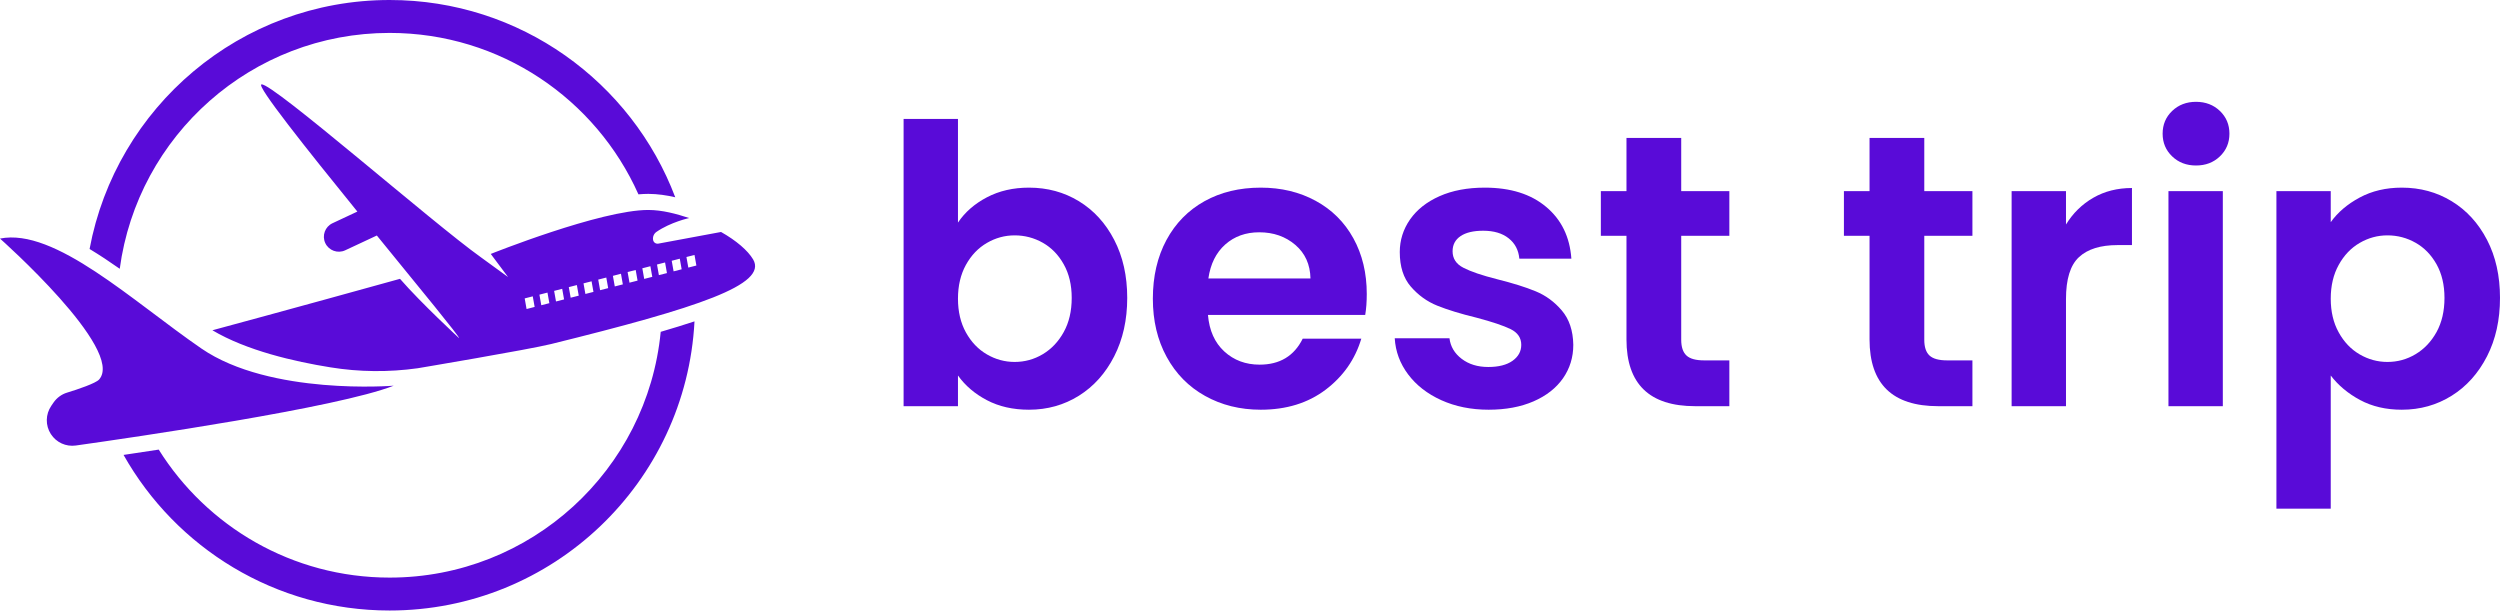
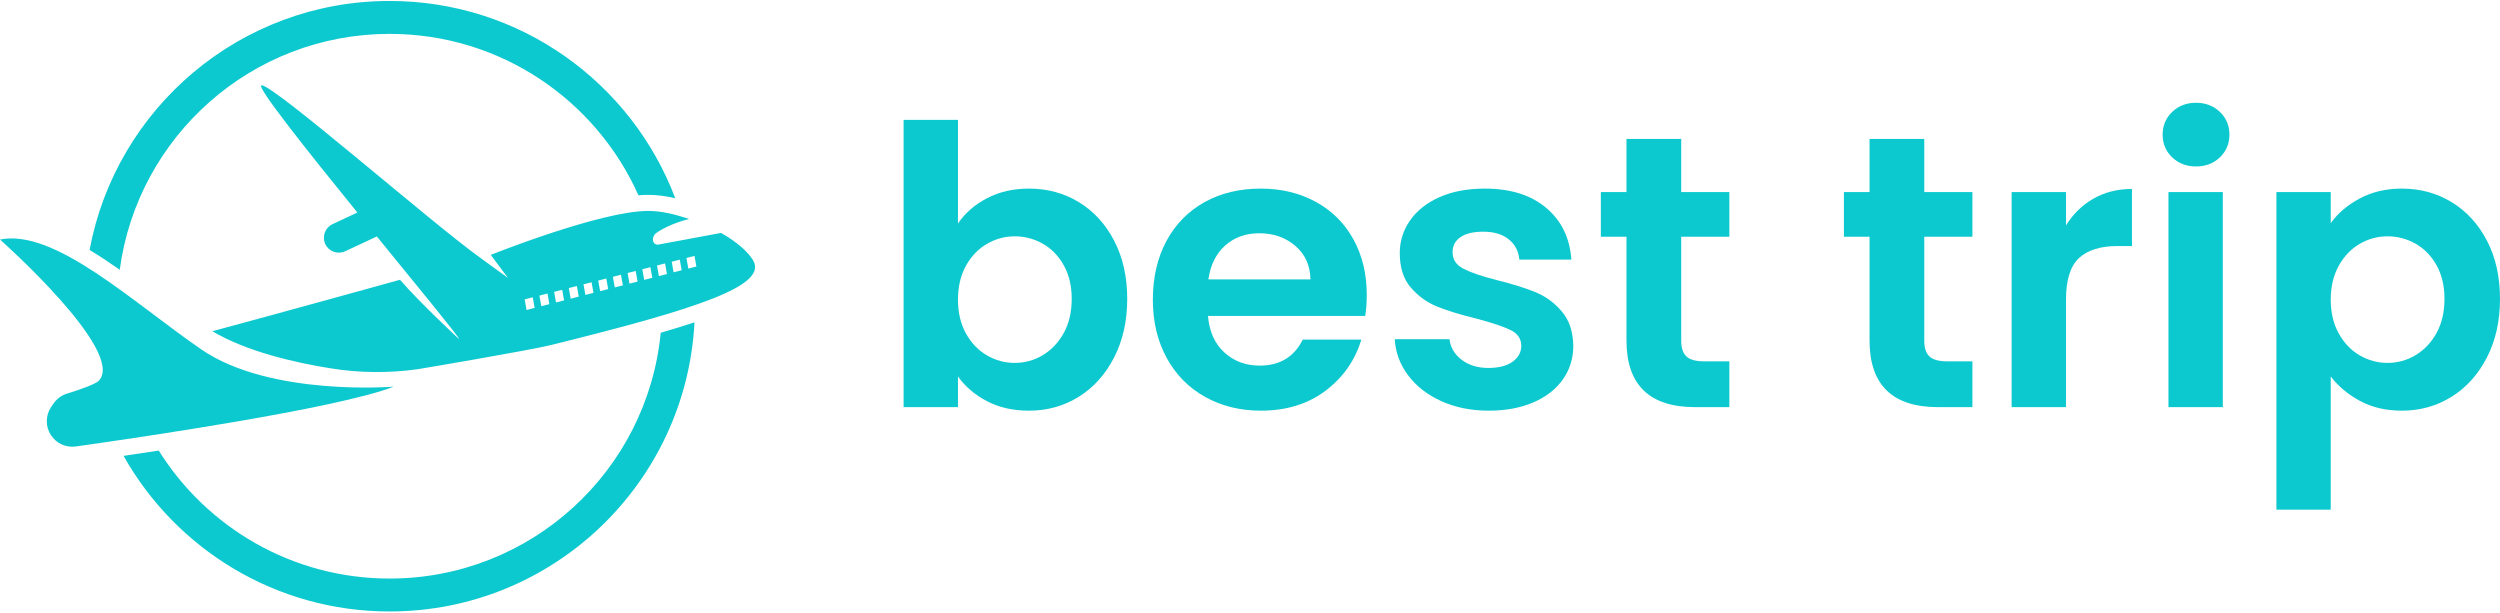
- <svg xmlns="http://www.w3.org/2000/svg" xml:space="preserve" version="1.1" shape-rendering="geometricPrecision" text-rendering="geometricPrecision" image-rendering="optimizeQuality" fill-rule="evenodd" clip-rule="evenodd" viewBox="0 0 545.32 133.17">
+ <svg xmlns="http://www.w3.org/2000/svg" xml:space="preserve" width="547px" height="134px" version="1.1" shape-rendering="geometricPrecision" text-rendering="geometricPrecision" image-rendering="optimizeQuality" fill-rule="evenodd" clip-rule="evenodd" viewBox="0 0 545.32 133.17">
  <g id="Camada_x0020_1">
-     <g id="_2154054434112">
-       <path fill="#590BD8" d="M85.88 84.13c0,0 -26.93,2.21 -41.95,-8.11 -15.01,-10.31 -31.97,-26.38 -43.93,-23.98 0,0 27.39,24.26 21.61,30.75 -0.73,0.81 -4.59,2.13 -6.97,2.85 -1.2,0.36 -2.24,1.13 -2.96,2.16l-0.5 0.73c-1.26,1.85 -1.3,4.27 -0.09,6.15l0.01 0.01c1.17,1.82 3.29,2.79 5.43,2.49 12.84,-1.81 57.08,-8.24 69.35,-13.05zm64.26 -25.76l-0.41 -2.31 1.76 -0.45 0.41 2.31 -1.76 0.45zm-3.21 0.82l-0.41 -2.31 1.76 -0.45 0.41 2.31 -1.76 0.45zm-3.21 0.82l-0.41 -2.31 1.76 -0.45 0.41 2.32 -1.76 0.44zm-3.2 0.83l-0.41 -2.32 1.76 -0.45 0.41 2.32 -1.76 0.45zm-3.21 0.82l-0.41 -2.32 1.76 -0.45 0.41 2.32 -1.76 0.45zm-3.21 0.82l-0.41 -2.31 1.76 -0.46 0.41 2.32 -1.76 0.45zm-3.2 0.82l-0.41 -2.31 1.76 -0.45 0.41 2.31 -1.76 0.45zm-3.21 0.82l-0.41 -2.31 1.76 -0.45 0.41 2.31 -1.76 0.45zm-3.21 0.82l-0.41 -2.31 1.76 -0.45 0.41 2.31 -1.76 0.45zm-3.2 0.82l-0.41 -2.31 1.76 -0.45 0.41 2.31 -1.76 0.45zm-3.21 0.82l-0.41 -2.31 1.76 -0.45 0.41 2.31 -1.76 0.45zm-3.21 0.83l-0.41 -2.32 1.76 -0.45 0.41 2.31 -1.76 0.46zm49.42 -10.82c-1.16,-1.96 -3.69,-4.12 -7,-5.99l-13.67 2.54c-0.54,0.1 -1.05,-0.25 -1.15,-0.79 -0.12,-0.67 0.15,-1.36 0.72,-1.76 3.09,-2.14 7.15,-3.03 7.15,-3.03 -2.83,-0.93 -5.86,-1.75 -8.9,-1.76 -10.4,-0.02 -34.38,9.59 -34.38,9.59l3.77 5.04 -5.91 -4.3c-10.51,-7.48 -45.55,-38.16 -47.88,-37.72 -1.18,0.22 9.76,13.99 20.92,27.74l-5.42 2.54c-1.63,0.76 -2.34,2.7 -1.58,4.33 0.76,1.63 2.71,2.34 4.34,1.58l6.91 -3.23c9.54,11.72 18.11,22.12 17.94,22.39 0,0 -8.23,-7.59 -12.89,-12.94 -23.74,6.59 -40.92,11.22 -40.92,11.22 7.44,4.43 17.89,6.83 25.76,8.09 6.28,1.02 12.68,1.08 18.99,0.2 0,0 24.28,-4.08 29.11,-5.28 32.2,-7.95 47.32,-12.97 44.09,-18.46zm-20.16 15.79c-2.91,30.09 -28.27,53.61 -59.13,53.61 -21.24,0 -39.87,-11.15 -50.37,-27.92 -2.69,0.41 -5.26,0.8 -7.67,1.16 11.42,20.26 33.13,33.94 58.04,33.94 35.6,0 64.67,-27.93 66.5,-63.07 -2.18,0.72 -4.63,1.48 -7.37,2.28zm-118 -13.75c3.89,-29.05 28.77,-51.45 58.87,-51.45 24.2,0 45.01,14.46 54.27,35.21 0.76,-0.06 1.47,-0.1 2.13,-0.1l0.05 0c2.03,0.01 4,0.31 5.85,0.74 -9.51,-25.15 -33.81,-43.03 -62.3,-43.03 -32.58,0 -59.69,23.4 -65.45,54.31 2.18,1.32 4.38,2.77 6.58,4.32z" />
-       <path fill="#590BD8" fill-rule="nonzero" d="M208.96 48.55c1.52,-2.26 3.62,-4.1 6.31,-5.51 2.68,-1.41 5.74,-2.11 9.18,-2.11 4.01,0 7.64,0.98 10.89,2.96 3.24,1.98 5.81,4.78 7.7,8.43 1.89,3.64 2.84,7.86 2.84,12.66 0,4.8 -0.95,9.04 -2.84,12.74 -1.89,3.7 -4.46,6.57 -7.7,8.6 -3.25,2.03 -6.88,3.05 -10.89,3.05 -3.5,0 -6.56,-0.7 -9.18,-2.08 -2.63,-1.38 -4.73,-3.17 -6.31,-5.38l0 6.69 -11.86 0 0 -62.66 11.86 0 0 22.61zm24.81 16.43c0,-2.83 -0.58,-5.27 -1.74,-7.33 -1.15,-2.06 -2.68,-3.63 -4.57,-4.7 -1.89,-1.07 -3.94,-1.61 -6.14,-1.61 -2.14,0 -4.16,0.55 -6.05,1.65 -1.9,1.1 -3.42,2.7 -4.58,4.79 -1.15,2.09 -1.73,4.54 -1.73,7.37 0,2.82 0.58,5.28 1.73,7.36 1.16,2.09 2.68,3.69 4.58,4.79 1.89,1.1 3.91,1.65 6.05,1.65 2.2,0 4.25,-0.56 6.14,-1.69 1.89,-1.13 3.42,-2.74 4.57,-4.83 1.16,-2.09 1.74,-4.57 1.74,-7.45z" />
-       <path id="_1" fill="#590BD8" fill-rule="nonzero" d="M298.13 64.13c0,1.69 -0.11,3.22 -0.34,4.57l-34.3 0c0.29,3.39 1.47,6.04 3.56,7.96 2.09,1.92 4.66,2.88 7.71,2.88 4.4,0 7.53,-1.89 9.4,-5.67l12.78 0c-1.35,4.52 -3.95,8.23 -7.79,11.14 -3.84,2.9 -8.55,4.36 -14.14,4.36 -4.52,0 -8.57,-1.01 -12.15,-3.01 -3.59,-2 -6.38,-4.84 -8.38,-8.51 -2.01,-3.67 -3.01,-7.9 -3.01,-12.7 0,-4.86 0.99,-9.12 2.96,-12.79 1.98,-3.67 4.75,-6.49 8.3,-8.47 3.56,-1.98 7.65,-2.96 12.28,-2.96 4.46,0 8.46,0.96 11.98,2.88 3.53,1.92 6.27,4.64 8.22,8.17 1.95,3.53 2.92,7.58 2.92,12.15zm-12.28 -3.39c-0.06,-3.05 -1.16,-5.49 -3.3,-7.32 -2.15,-1.84 -4.77,-2.75 -7.88,-2.75 -2.93,0 -5.4,0.88 -7.41,2.66 -2,1.78 -3.23,4.25 -3.68,7.41l22.27 0z" />
-       <path id="_2" fill="#590BD8" fill-rule="nonzero" d="M324.72 89.37c-3.84,0 -7.28,-0.7 -10.33,-2.08 -3.05,-1.38 -5.46,-3.26 -7.24,-5.63 -1.78,-2.37 -2.75,-5 -2.92,-7.88l11.94 0c0.22,1.81 1.11,3.31 2.66,4.49 1.56,1.19 3.49,1.78 5.81,1.78 2.25,0 4.02,-0.45 5.29,-1.35 1.27,-0.91 1.9,-2.06 1.9,-3.48 0,-1.52 -0.77,-2.66 -2.32,-3.43 -1.56,-0.76 -4.03,-1.59 -7.42,-2.49 -3.5,-0.85 -6.36,-1.73 -8.59,-2.63 -2.23,-0.9 -4.15,-2.29 -5.76,-4.15 -1.61,-1.86 -2.41,-4.37 -2.41,-7.54 0,-2.59 0.75,-4.96 2.24,-7.11 1.5,-2.14 3.64,-3.84 6.44,-5.08 2.79,-1.24 6.08,-1.86 9.86,-1.86 5.59,0 10.05,1.39 13.38,4.19 3.34,2.79 5.17,6.56 5.51,11.3l-11.35 0c-0.17,-1.86 -0.94,-3.34 -2.33,-4.44 -1.38,-1.1 -3.23,-1.65 -5.55,-1.65 -2.14,0 -3.79,0.39 -4.95,1.18 -1.16,0.79 -1.73,1.89 -1.73,3.3 0,1.59 0.78,2.79 2.37,3.6 1.58,0.82 4.03,1.66 7.36,2.5 3.39,0.85 6.19,1.72 8.39,2.63 2.2,0.9 4.1,2.3 5.71,4.19 1.61,1.89 2.45,4.39 2.5,7.49 0,2.71 -0.75,5.14 -2.24,7.29 -1.5,2.14 -3.64,3.82 -6.44,5.04 -2.79,1.21 -6.05,1.82 -9.78,1.82z" />
-       <path id="_3" fill="#590BD8" fill-rule="nonzero" d="M366.72 51.43l0 22.69c0,1.58 0.39,2.73 1.15,3.43 0.76,0.71 2.04,1.06 3.85,1.06l5.5 0 0 9.99 -7.45 0c-9.99,0 -14.99,-4.85 -14.99,-14.56l0 -22.61 -5.59 0 0 -9.74 5.59 0 0 -11.6 11.94 0 0 11.6 10.5 0 0 9.74 -10.5 0z" />
-       <path id="_4" fill="#590BD8" fill-rule="nonzero" d="M419.74 51.43l0 22.69c0,1.58 0.38,2.73 1.14,3.43 0.76,0.71 2.05,1.06 3.85,1.06l5.51 0 0 9.99 -7.46 0c-9.99,0 -14.98,-4.85 -14.98,-14.56l0 -22.61 -5.59 0 0 -9.74 5.59 0 0 -11.6 11.94 0 0 11.6 10.5 0 0 9.74 -10.5 0z" />
-       <path id="_5" fill="#590BD8" fill-rule="nonzero" d="M450.65 48.97c1.52,-2.48 3.51,-4.43 5.97,-5.84 2.45,-1.41 5.26,-2.12 8.42,-2.12l0 12.45 -3.13 0c-3.73,0 -6.54,0.87 -8.43,2.63 -1.89,1.75 -2.83,4.79 -2.83,9.14l0 23.37 -11.86 0 0 -46.91 11.86 0 0 7.28z" />
-       <path id="_6" fill="#590BD8" fill-rule="nonzero" d="M479.01 36.1c-2.08,0 -3.82,-0.66 -5.2,-1.99 -1.39,-1.33 -2.08,-2.98 -2.08,-4.95 0,-1.98 0.69,-3.63 2.08,-4.96 1.38,-1.32 3.12,-1.99 5.2,-1.99 2.09,0 3.83,0.67 5.21,1.99 1.39,1.33 2.08,2.98 2.08,4.96 0,1.97 -0.69,3.62 -2.08,4.95 -1.38,1.33 -3.12,1.99 -5.21,1.99zm5.85 5.59l0 46.91 -11.86 0 0 -46.91 11.86 0z" />
-       <path id="_7" fill="#590BD8" fill-rule="nonzero" d="M508.4 48.46c1.53,-2.14 3.63,-3.93 6.31,-5.37 2.68,-1.44 5.74,-2.16 9.19,-2.16 4.01,0 7.63,0.98 10.88,2.96 3.25,1.98 5.81,4.78 7.71,8.43 1.89,3.64 2.83,7.86 2.83,12.66 0,4.8 -0.94,9.04 -2.83,12.74 -1.9,3.7 -4.46,6.57 -7.71,8.6 -3.25,2.03 -6.87,3.05 -10.88,3.05 -3.45,0 -6.48,-0.71 -9.11,-2.12 -2.62,-1.41 -4.75,-3.19 -6.39,-5.34l0 29.05 -11.85 0 0 -69.27 11.85 0 0 6.77zm24.81 16.52c0,-2.83 -0.58,-5.27 -1.73,-7.33 -1.16,-2.06 -2.68,-3.63 -4.58,-4.7 -1.89,-1.07 -3.93,-1.61 -6.14,-1.61 -2.14,0 -4.16,0.55 -6.05,1.65 -1.89,1.1 -3.42,2.7 -4.57,4.79 -1.16,2.09 -1.74,4.54 -1.74,7.37 0,2.82 0.58,5.28 1.74,7.36 1.15,2.09 2.68,3.69 4.57,4.79 1.89,1.1 3.91,1.65 6.05,1.65 2.21,0 4.25,-0.56 6.14,-1.69 1.9,-1.13 3.42,-2.74 4.58,-4.83 1.15,-2.09 1.73,-4.57 1.73,-7.45z" />
-     </g>
+     <path fill="#0CC9CF" d="M85.88 84.13c0,0 -26.93,2.21 -41.95,-8.11 -15.01,-10.31 -31.97,-26.38 -43.93,-23.98 0,0 27.39,24.26 21.61,30.75 -0.73,0.81 -4.59,2.13 -6.97,2.85 -1.2,0.36 -2.24,1.13 -2.96,2.16l-0.5 0.73c-1.26,1.85 -1.3,4.27 -0.09,6.15l0.01 0.01c1.17,1.82 3.29,2.79 5.43,2.49 12.84,-1.81 57.08,-8.24 69.35,-13.05zm64.26 -25.76l-0.41 -2.31 1.76 -0.45 0.41 2.31 -1.76 0.45zm-3.21 0.82l-0.41 -2.31 1.76 -0.45 0.41 2.31 -1.76 0.45zm-3.21 0.82l-0.41 -2.31 1.76 -0.45 0.41 2.32 -1.76 0.44zm-3.2 0.83l-0.41 -2.32 1.76 -0.45 0.41 2.32 -1.76 0.45zm-3.21 0.82l-0.41 -2.32 1.76 -0.45 0.41 2.32 -1.76 0.45zm-3.21 0.82l-0.41 -2.31 1.76 -0.46 0.41 2.32 -1.76 0.45zm-3.2 0.82l-0.41 -2.31 1.76 -0.45 0.41 2.31 -1.76 0.45zm-3.21 0.82l-0.41 -2.31 1.76 -0.45 0.41 2.31 -1.76 0.45zm-3.21 0.82l-0.41 -2.31 1.76 -0.45 0.41 2.31 -1.76 0.45zm-3.2 0.82l-0.41 -2.31 1.76 -0.45 0.41 2.31 -1.76 0.45zm-3.21 0.82l-0.41 -2.31 1.76 -0.45 0.41 2.31 -1.76 0.45zm-3.21 0.83l-0.41 -2.32 1.76 -0.45 0.41 2.31 -1.76 0.46zm49.42 -10.82c-1.16,-1.96 -3.69,-4.12 -7,-5.99l-13.67 2.54c-0.54,0.1 -1.05,-0.25 -1.15,-0.79 -0.12,-0.67 0.15,-1.36 0.72,-1.76 3.09,-2.14 7.15,-3.03 7.15,-3.03 -2.83,-0.93 -5.86,-1.75 -8.9,-1.76 -10.4,-0.02 -34.38,9.59 -34.38,9.59l3.77 5.04 -5.91 -4.3c-10.51,-7.48 -45.55,-38.16 -47.88,-37.72 -1.18,0.22 9.76,13.99 20.92,27.74l-5.42 2.54c-1.63,0.76 -2.34,2.7 -1.58,4.33 0.76,1.63 2.71,2.34 4.34,1.58l6.91 -3.23c9.54,11.72 18.11,22.12 17.94,22.39 0,0 -8.23,-7.59 -12.89,-12.94 -23.74,6.59 -40.92,11.22 -40.92,11.22 7.44,4.43 17.89,6.83 25.76,8.09 6.28,1.02 12.68,1.08 18.99,0.2 0,0 24.28,-4.08 29.11,-5.28 32.2,-7.95 47.32,-12.97 44.09,-18.46zm-20.16 15.79c-2.91,30.09 -28.27,53.61 -59.13,53.61 -21.24,0 -39.87,-11.15 -50.37,-27.92 -2.69,0.41 -5.26,0.8 -7.67,1.16 11.42,20.26 33.13,33.94 58.04,33.94 35.6,0 64.67,-27.93 66.5,-63.07 -2.18,0.72 -4.63,1.48 -7.37,2.28zm-118 -13.75c3.89,-29.05 28.77,-51.45 58.87,-51.45 24.2,0 45.01,14.46 54.27,35.21 0.76,-0.06 1.47,-0.1 2.13,-0.1l0.05 0c2.03,0.01 4,0.31 5.85,0.74 -9.51,-25.15 -33.81,-43.03 -62.3,-43.03 -32.58,0 -59.69,23.4 -65.45,54.31 2.18,1.32 4.38,2.77 6.58,4.32z" />
+     <path fill="#0CC9CF" fill-rule="nonzero" d="M208.96 48.55c1.52,-2.26 3.62,-4.1 6.31,-5.51 2.68,-1.41 5.74,-2.11 9.18,-2.11 4.01,0 7.64,0.98 10.89,2.96 3.24,1.98 5.81,4.78 7.7,8.43 1.89,3.64 2.84,7.86 2.84,12.66 0,4.8 -0.95,9.04 -2.84,12.74 -1.89,3.7 -4.46,6.57 -7.7,8.6 -3.25,2.03 -6.88,3.05 -10.89,3.05 -3.5,0 -6.56,-0.7 -9.18,-2.08 -2.63,-1.38 -4.73,-3.17 -6.31,-5.38l0 6.69 -11.86 0 0 -62.66 11.86 0 0 22.61zm24.81 16.43c0,-2.83 -0.58,-5.27 -1.74,-7.33 -1.15,-2.06 -2.68,-3.63 -4.57,-4.7 -1.89,-1.07 -3.94,-1.61 -6.14,-1.61 -2.14,0 -4.16,0.55 -6.05,1.65 -1.9,1.1 -3.42,2.7 -4.58,4.79 -1.15,2.09 -1.73,4.54 -1.73,7.37 0,2.82 0.58,5.28 1.73,7.36 1.16,2.09 2.68,3.69 4.58,4.79 1.89,1.1 3.91,1.65 6.05,1.65 2.2,0 4.25,-0.56 6.14,-1.69 1.89,-1.13 3.42,-2.74 4.57,-4.83 1.16,-2.09 1.74,-4.57 1.74,-7.45z" />
+     <path id="_1" fill="#0CC9CF" fill-rule="nonzero" d="M298.13 64.13c0,1.69 -0.11,3.22 -0.34,4.57l-34.3 0c0.29,3.39 1.47,6.04 3.56,7.96 2.09,1.92 4.66,2.88 7.71,2.88 4.4,0 7.53,-1.89 9.4,-5.67l12.78 0c-1.35,4.52 -3.95,8.23 -7.79,11.14 -3.84,2.9 -8.55,4.36 -14.14,4.36 -4.52,0 -8.57,-1.01 -12.15,-3.01 -3.59,-2 -6.38,-4.84 -8.38,-8.51 -2.01,-3.67 -3.01,-7.9 -3.01,-12.7 0,-4.86 0.99,-9.12 2.96,-12.79 1.98,-3.67 4.75,-6.49 8.3,-8.47 3.56,-1.98 7.65,-2.96 12.28,-2.96 4.46,0 8.46,0.96 11.98,2.88 3.53,1.92 6.27,4.64 8.22,8.17 1.95,3.53 2.92,7.58 2.92,12.15zm-12.28 -3.39c-0.06,-3.05 -1.16,-5.49 -3.3,-7.32 -2.15,-1.84 -4.77,-2.75 -7.88,-2.75 -2.93,0 -5.4,0.88 -7.41,2.66 -2,1.78 -3.23,4.25 -3.68,7.41l22.27 0z" />
+     <path id="_2" fill="#0CC9CF" fill-rule="nonzero" d="M324.72 89.37c-3.84,0 -7.28,-0.7 -10.33,-2.08 -3.05,-1.38 -5.46,-3.26 -7.24,-5.63 -1.78,-2.37 -2.75,-5 -2.92,-7.88l11.94 0c0.22,1.81 1.11,3.31 2.66,4.49 1.56,1.19 3.49,1.78 5.81,1.78 2.25,0 4.02,-0.45 5.29,-1.35 1.27,-0.91 1.9,-2.06 1.9,-3.48 0,-1.52 -0.77,-2.66 -2.32,-3.43 -1.56,-0.76 -4.03,-1.59 -7.42,-2.49 -3.5,-0.85 -6.36,-1.73 -8.59,-2.63 -2.23,-0.9 -4.15,-2.29 -5.76,-4.15 -1.61,-1.86 -2.41,-4.37 -2.41,-7.54 0,-2.59 0.75,-4.96 2.24,-7.11 1.5,-2.14 3.64,-3.84 6.44,-5.08 2.79,-1.24 6.08,-1.86 9.86,-1.86 5.59,0 10.05,1.39 13.38,4.19 3.34,2.79 5.17,6.56 5.51,11.3l-11.35 0c-0.17,-1.86 -0.94,-3.34 -2.33,-4.44 -1.38,-1.1 -3.23,-1.65 -5.55,-1.65 -2.14,0 -3.79,0.39 -4.95,1.18 -1.16,0.79 -1.73,1.89 -1.73,3.3 0,1.59 0.78,2.79 2.37,3.6 1.58,0.82 4.03,1.66 7.36,2.5 3.39,0.85 6.19,1.72 8.39,2.63 2.2,0.9 4.1,2.3 5.71,4.19 1.61,1.89 2.45,4.39 2.5,7.49 0,2.71 -0.75,5.14 -2.24,7.29 -1.5,2.14 -3.64,3.82 -6.44,5.04 -2.79,1.21 -6.05,1.82 -9.78,1.82z" />
+     <path id="_3" fill="#0CC9CF" fill-rule="nonzero" d="M366.72 51.43l0 22.69c0,1.58 0.39,2.73 1.15,3.43 0.76,0.71 2.04,1.06 3.85,1.06l5.5 0 0 9.99 -7.45 0c-9.99,0 -14.99,-4.85 -14.99,-14.56l0 -22.61 -5.59 0 0 -9.74 5.59 0 0 -11.6 11.94 0 0 11.6 10.5 0 0 9.74 -10.5 0z" />
+     <path id="_4" fill="#0CC9CF" fill-rule="nonzero" d="M419.74 51.43l0 22.69c0,1.58 0.38,2.73 1.14,3.43 0.76,0.71 2.05,1.06 3.85,1.06l5.51 0 0 9.99 -7.46 0c-9.99,0 -14.98,-4.85 -14.98,-14.56l0 -22.61 -5.59 0 0 -9.74 5.59 0 0 -11.6 11.94 0 0 11.6 10.5 0 0 9.74 -10.5 0z" />
+     <path id="_5" fill="#0CC9CF" fill-rule="nonzero" d="M450.65 48.97c1.52,-2.48 3.51,-4.43 5.97,-5.84 2.45,-1.41 5.26,-2.12 8.42,-2.12l0 12.45 -3.13 0c-3.73,0 -6.54,0.87 -8.43,2.63 -1.89,1.75 -2.83,4.79 -2.83,9.14l0 23.37 -11.86 0 0 -46.91 11.86 0 0 7.28z" />
+     <path id="_6" fill="#0CC9CF" fill-rule="nonzero" d="M479.01 36.1c-2.08,0 -3.82,-0.66 -5.2,-1.99 -1.39,-1.33 -2.08,-2.98 -2.08,-4.95 0,-1.98 0.69,-3.63 2.08,-4.96 1.38,-1.32 3.12,-1.99 5.2,-1.99 2.09,0 3.83,0.67 5.21,1.99 1.39,1.33 2.08,2.98 2.08,4.96 0,1.97 -0.69,3.62 -2.08,4.95 -1.38,1.33 -3.12,1.99 -5.21,1.99zm5.85 5.59l0 46.91 -11.86 0 0 -46.91 11.86 0z" />
+     <path id="_7" fill="#0CC9CF" fill-rule="nonzero" d="M508.4 48.46c1.53,-2.14 3.63,-3.93 6.31,-5.37 2.68,-1.44 5.74,-2.16 9.19,-2.16 4.01,0 7.63,0.98 10.88,2.96 3.25,1.98 5.81,4.78 7.71,8.43 1.89,3.64 2.83,7.86 2.83,12.66 0,4.8 -0.94,9.04 -2.83,12.74 -1.9,3.7 -4.46,6.57 -7.71,8.6 -3.25,2.03 -6.87,3.05 -10.88,3.05 -3.45,0 -6.48,-0.71 -9.11,-2.12 -2.62,-1.41 -4.75,-3.19 -6.39,-5.34l0 29.05 -11.85 0 0 -69.27 11.85 0 0 6.77zm24.81 16.52c0,-2.83 -0.58,-5.27 -1.73,-7.33 -1.16,-2.06 -2.68,-3.63 -4.58,-4.7 -1.89,-1.07 -3.93,-1.61 -6.14,-1.61 -2.14,0 -4.16,0.55 -6.05,1.65 -1.89,1.1 -3.42,2.7 -4.57,4.79 -1.16,2.09 -1.74,4.54 -1.74,7.37 0,2.82 0.58,5.28 1.74,7.36 1.15,2.09 2.68,3.69 4.57,4.79 1.89,1.1 3.91,1.65 6.05,1.65 2.21,0 4.25,-0.56 6.14,-1.69 1.9,-1.13 3.42,-2.74 4.58,-4.83 1.15,-2.09 1.73,-4.57 1.73,-7.45z" />
  </g>
</svg>
